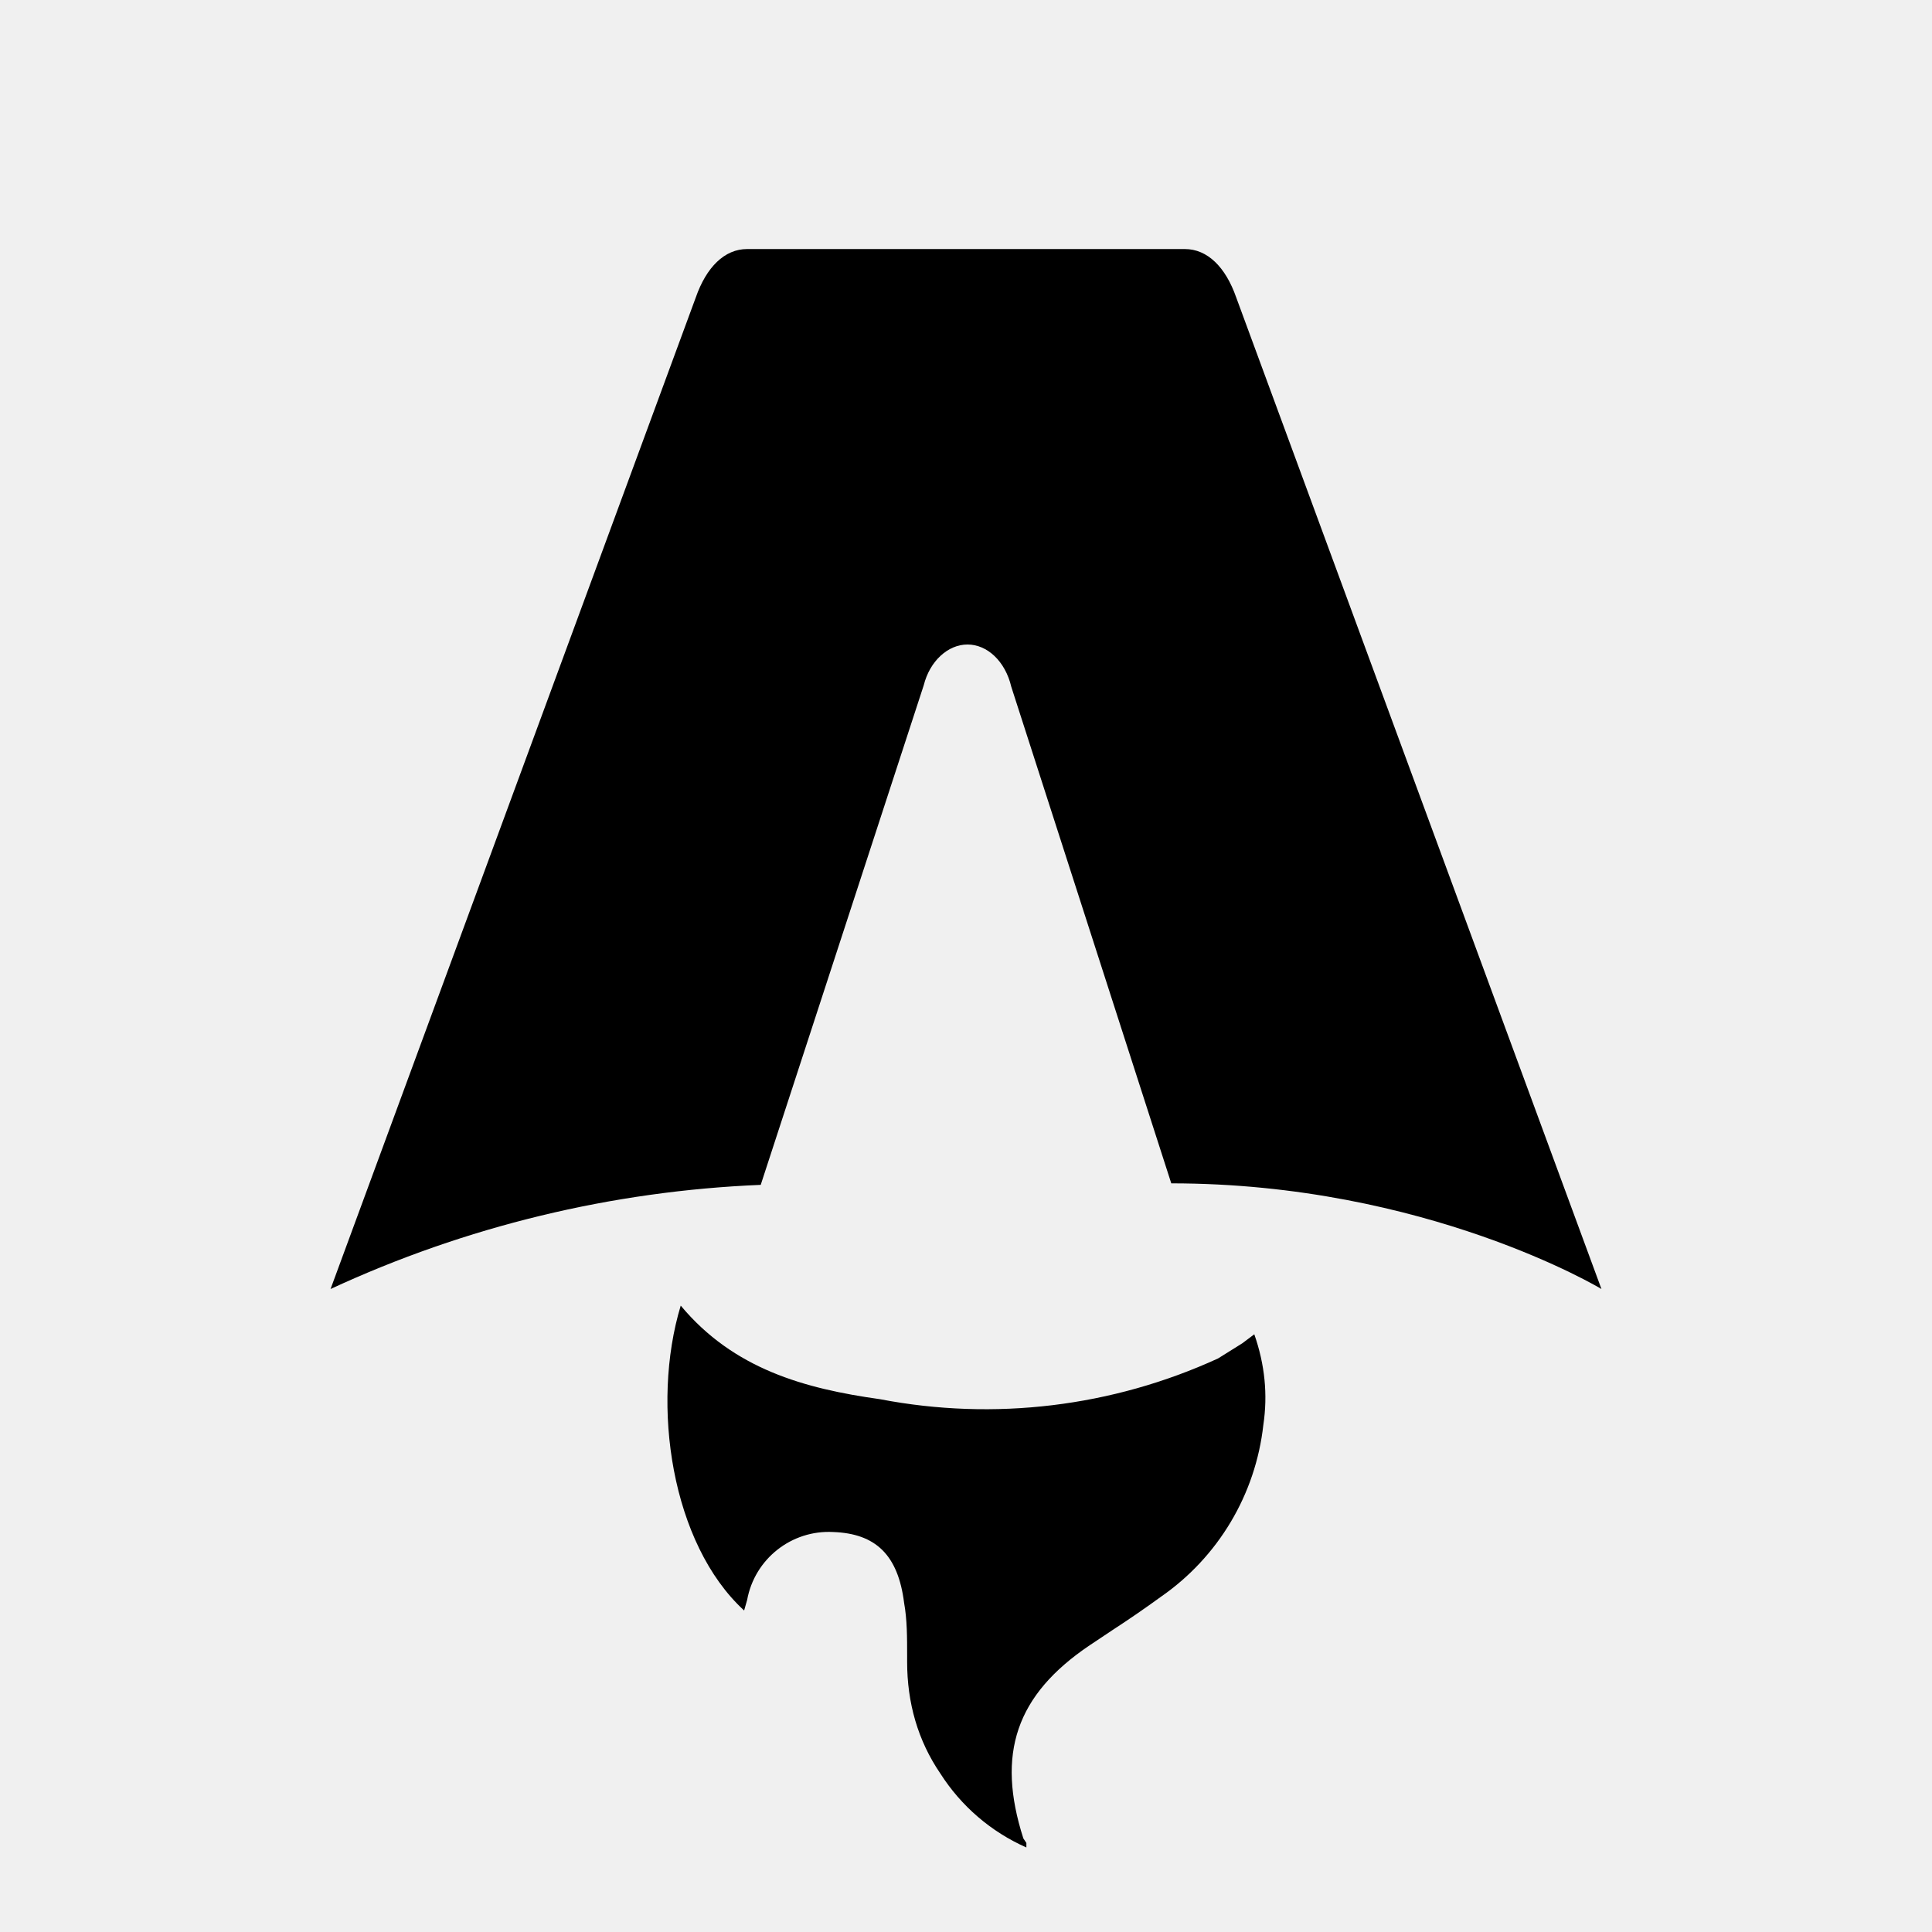
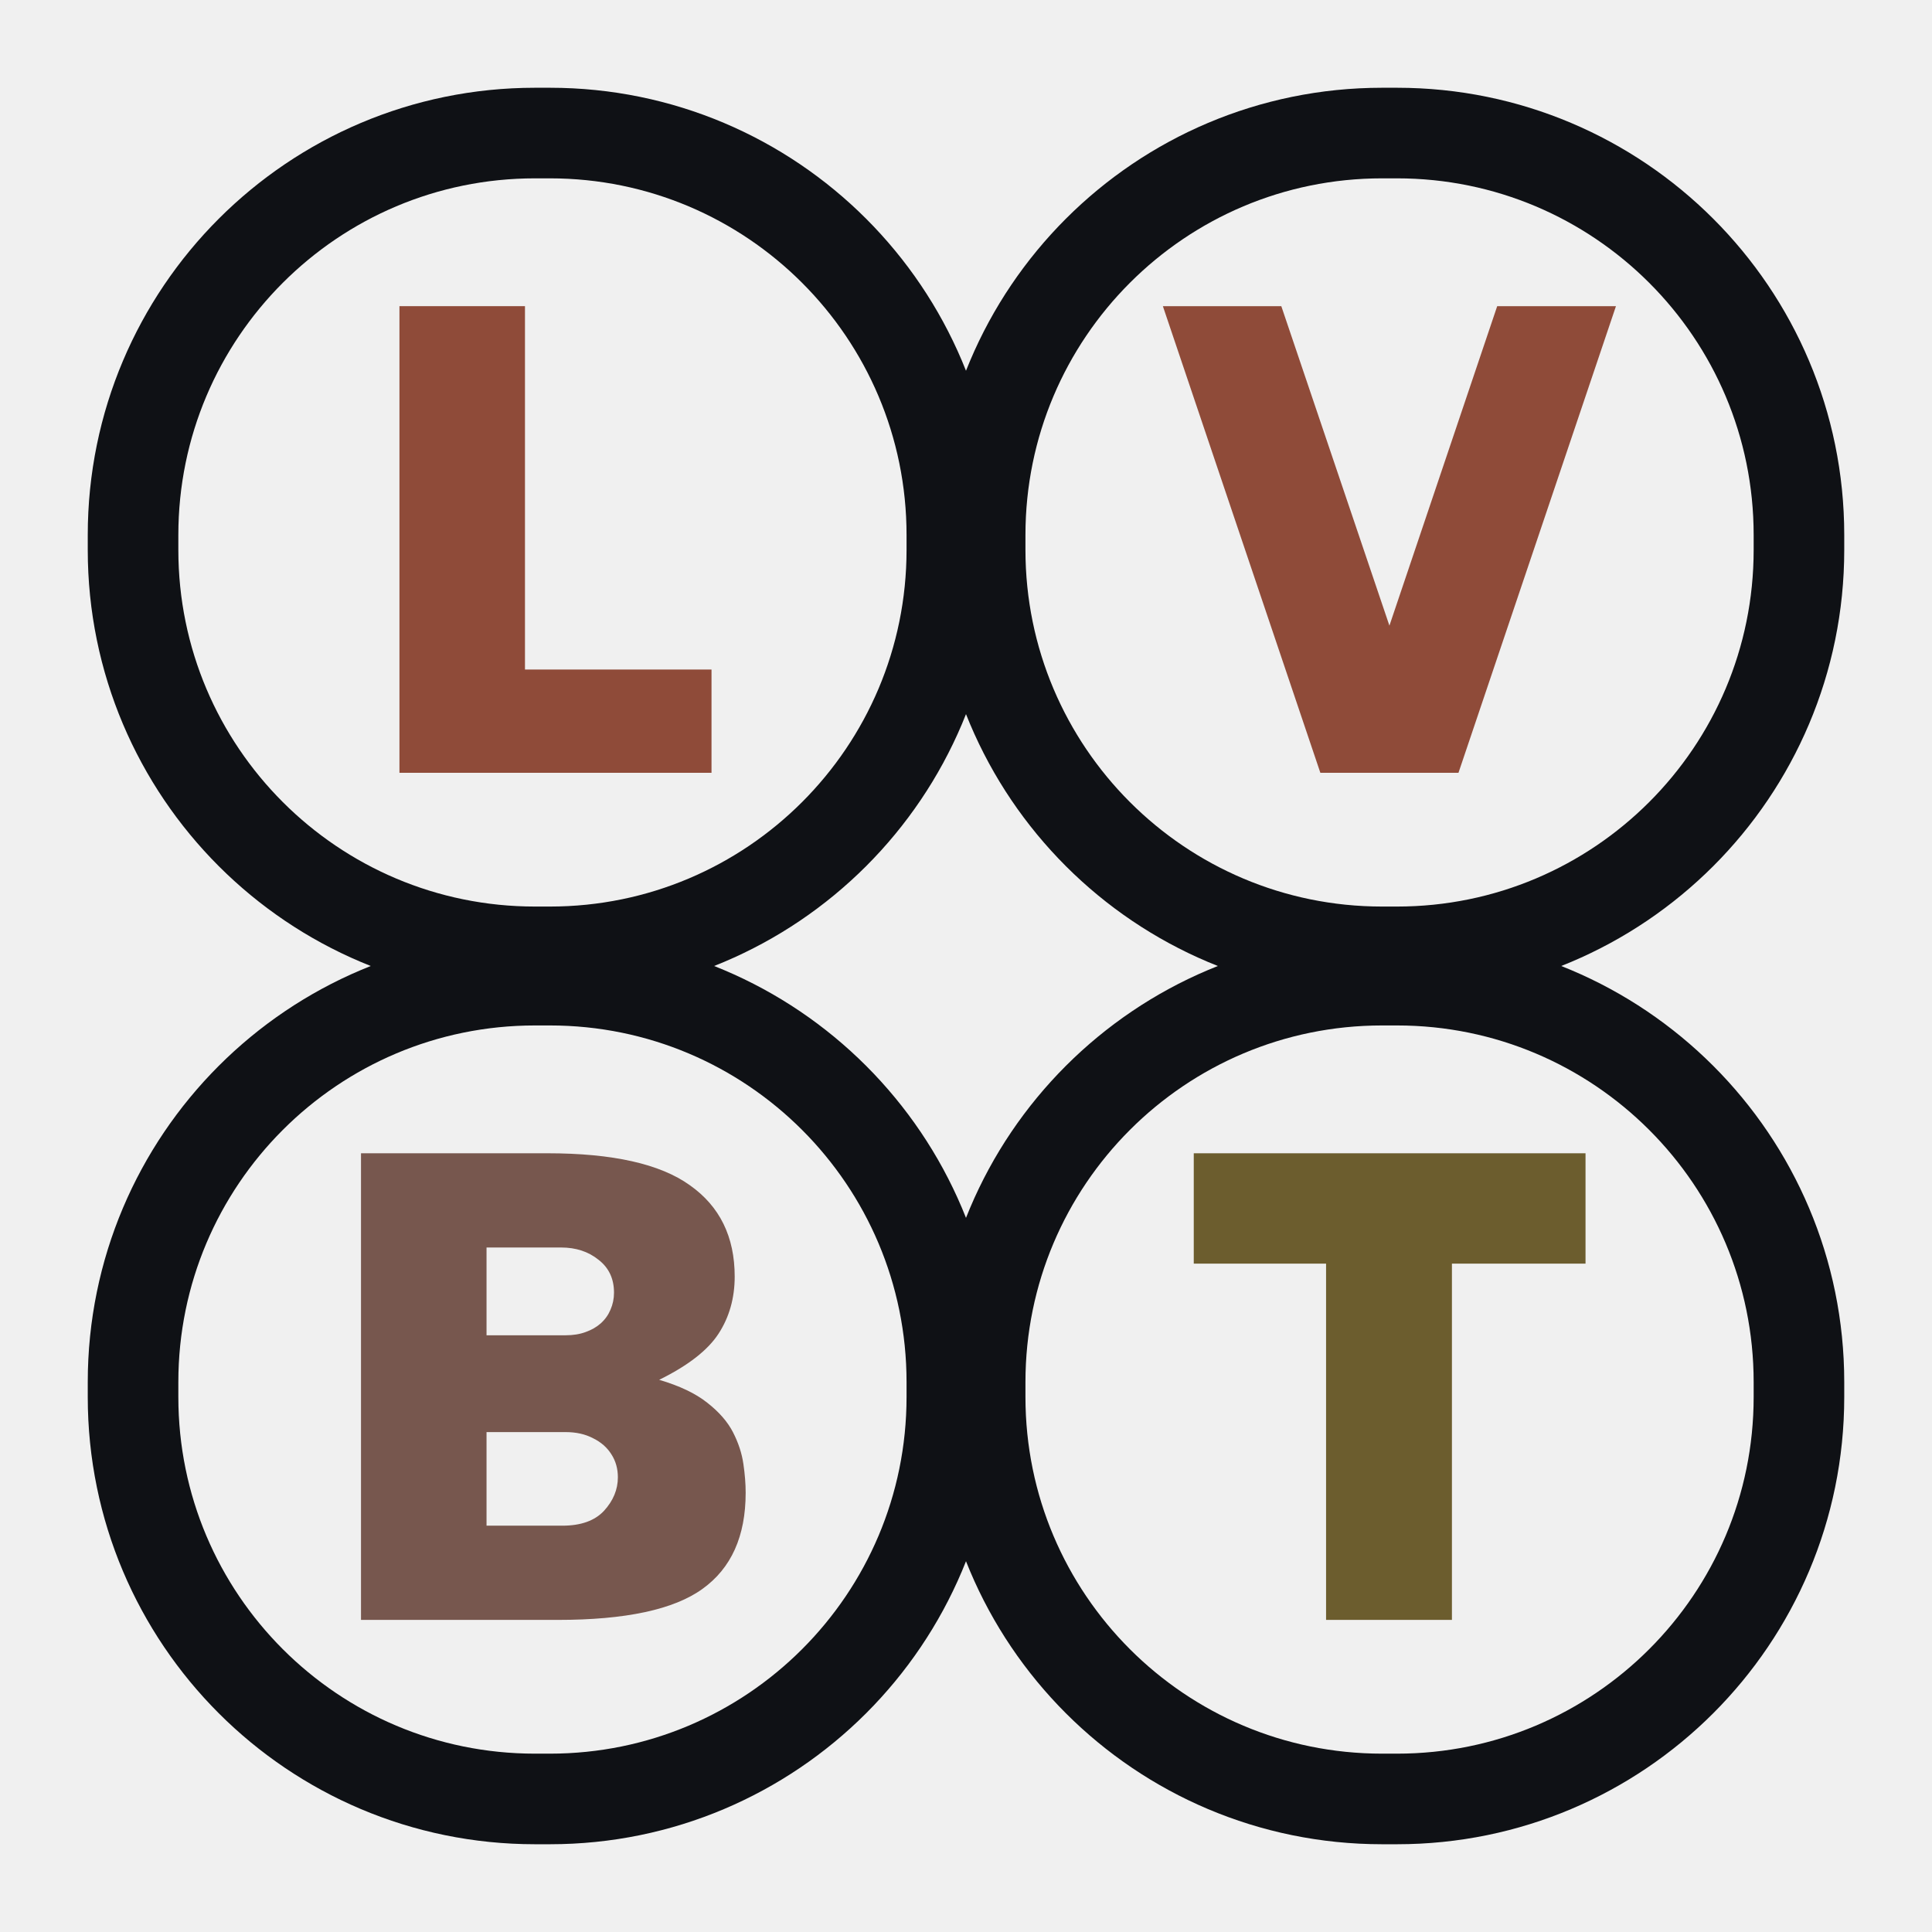
- <svg xmlns="http://www.w3.org/2000/svg" fill="none" viewBox="0 0 128 128">
-   <path d="M50.4 78.5a75.1 75.1 0 0 0-28.5 6.9l24.2-65.7c.7-2 1.9-3.2 3.4-3.2h29c1.5 0 2.7 1.2 3.4 3.2l24.2 65.7s-11.6-7-28.5-7L67 45.5c-.4-1.7-1.6-2.8-2.9-2.8-1.3 0-2.5 1.1-2.9 2.7L50.4 78.5Zm-1.1 28.2Zm-4.2-20.2c-2 6.6-.6 15.8 4.2 20.2a17.5 17.5 0 0 1 .2-.7 5.5 5.5 0 0 1 5.7-4.5c2.8.1 4.3 1.5 4.7 4.7.2 1.1.2 2.3.2 3.5v.4c0 2.7.7 5.2 2.2 7.4a13 13 0 0 0 5.7 4.9v-.3l-.2-.3c-1.8-5.6-.5-9.5 4.4-12.8l1.5-1a73 73 0 0 0 3.2-2.2 16 16 0 0 0 6.8-11.4c.3-2 .1-4-.6-6l-.8.6-1.6 1a37 37 0 0 1-22.4 2.7c-5-.7-9.7-2-13.2-6.2Z" />
+ <svg xmlns="http://www.w3.org/2000/svg" width="260" height="260" viewBox="0 0 260 260" fill="none">
+   <defs>
+     <clipPath id="cv">
+       <rect x="138" y="24" width="98" height="98" rx="48" />
+     </clipPath>
+     <clipPath id="cb">
+       <rect x="24" y="138" width="98" height="98" rx="48" />
+     </clipPath>
+     <clipPath id="ct">
+       <rect x="138" y="138" width="98" height="98" rx="48" />
+     </clipPath>
+   </defs>
+   <rect class="ring" x="17.905" y="17.905" width="110.19" height="110.19" rx="54.095" stroke-width="12.191" fill="none" />
+   <rect class="ring" x="131.905" y="17.905" width="110.19" height="110.19" rx="54.095" stroke-width="12.191" fill="none" />
+   <rect class="ring" x="17.905" y="131.905" width="110.19" height="110.19" rx="54.095" stroke-width="12.191" fill="none" />
+   <rect class="ring" x="131.905" y="131.905" width="110.19" height="110.19" rx="54.095" stroke-width="12.191" fill="none" />
+   <path class="lv" d="M53.756 104V41.202H70.649V90.103H95.751V104H53.756Z" />
+   <g clip-path="url(#cv)">
+     <path class="lv" d="M177.688 104L156.495 41.202H172.433L186.982 84.197L201.487 41.202H217.469L196.275 104H177.688Z" />
+   </g>
+   <g clip-path="url(#cb)">
+     <path class="b" d="M48.582 218V155.202H73.683C82.456 155.202 88.84 156.635 92.835 159.502C96.86 162.339 98.872 166.436 98.872 171.792C98.872 174.687 98.148 177.25 96.701 179.479C95.253 181.708 92.589 183.778 88.71 185.689C91.46 186.5 93.617 187.528 95.18 188.773C96.773 190.018 97.931 191.349 98.655 192.768C99.379 194.187 99.842 195.605 100.044 197.024C100.247 198.414 100.348 199.702 100.348 200.889C100.348 206.738 98.409 211.051 94.529 213.831C90.678 216.61 84.193 218 75.073 218H48.582ZM65.475 205.319H75.681C78.171 205.319 80.038 204.653 81.283 203.321C82.528 201.96 83.151 200.455 83.151 198.805C83.151 197.646 82.861 196.619 82.282 195.721C81.703 194.795 80.878 194.071 79.807 193.55C78.764 193 77.534 192.725 76.115 192.725H65.475V205.319ZM65.475 179.696H76.115C77.129 179.696 78.026 179.551 78.808 179.262C79.619 178.972 80.299 178.581 80.849 178.089C81.428 177.568 81.862 176.96 82.152 176.265C82.47 175.541 82.63 174.774 82.63 173.963C82.63 172.082 81.935 170.605 80.545 169.534C79.184 168.434 77.505 167.883 75.507 167.883H65.475V179.696Z" />
+   </g>
+   <g clip-path="url(#ct)">
+     <path class="t" d="M178.457 218V170.055H160.651V155.202H213.373V170.055H195.394V218H178.457Z" />
+   </g>
  <style>
-         path { fill: #000; }
-         @media (prefers-color-scheme: dark) {
-             path { fill: #FFF; }
-         }
-     </style>
+     .ring { stroke: #0F1115; }
+     .lv   { fill: #8F4B39; }
+     .b    { fill: #77574E; }
+     .t    { fill: #6C5D2E; }
+     @media (prefers-color-scheme: dark) {
+       .ring { stroke: #F1DFDA; }
+       .lv   { fill: #C49A8C; }
+       .b    { fill: #A88A80; }
+       .t    { fill: #9C9060; }
+     }
+   </style>
</svg>
